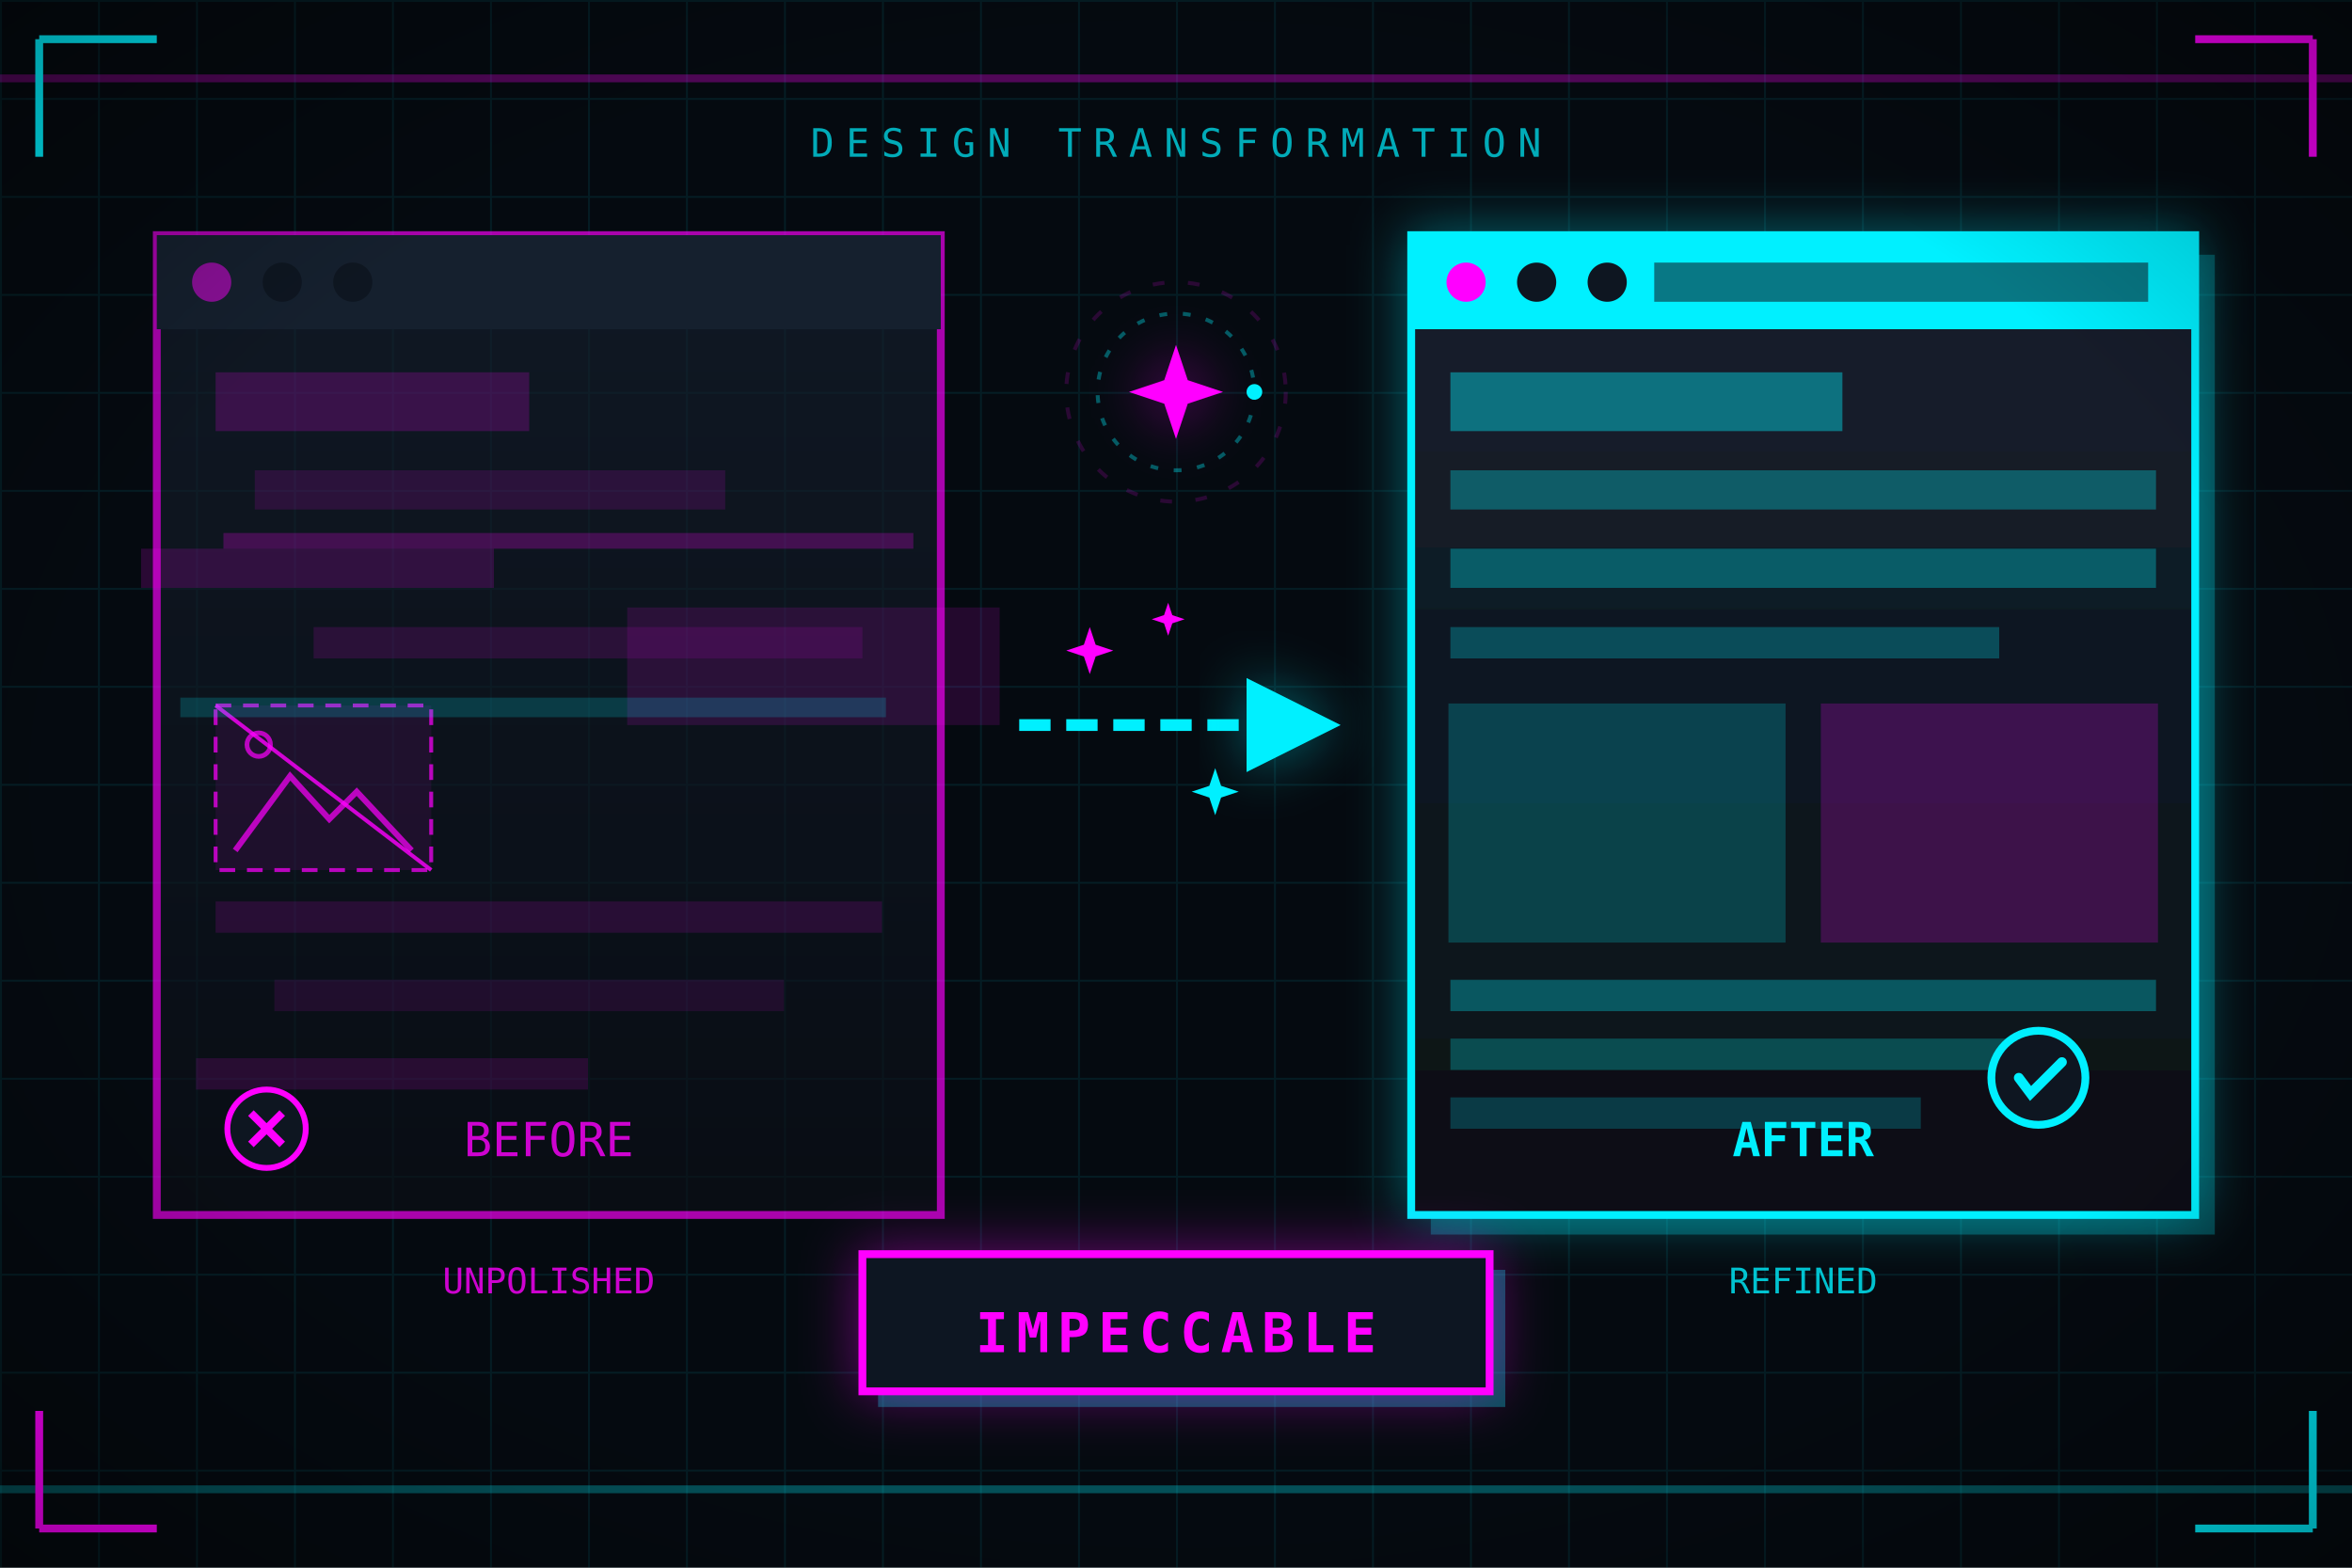
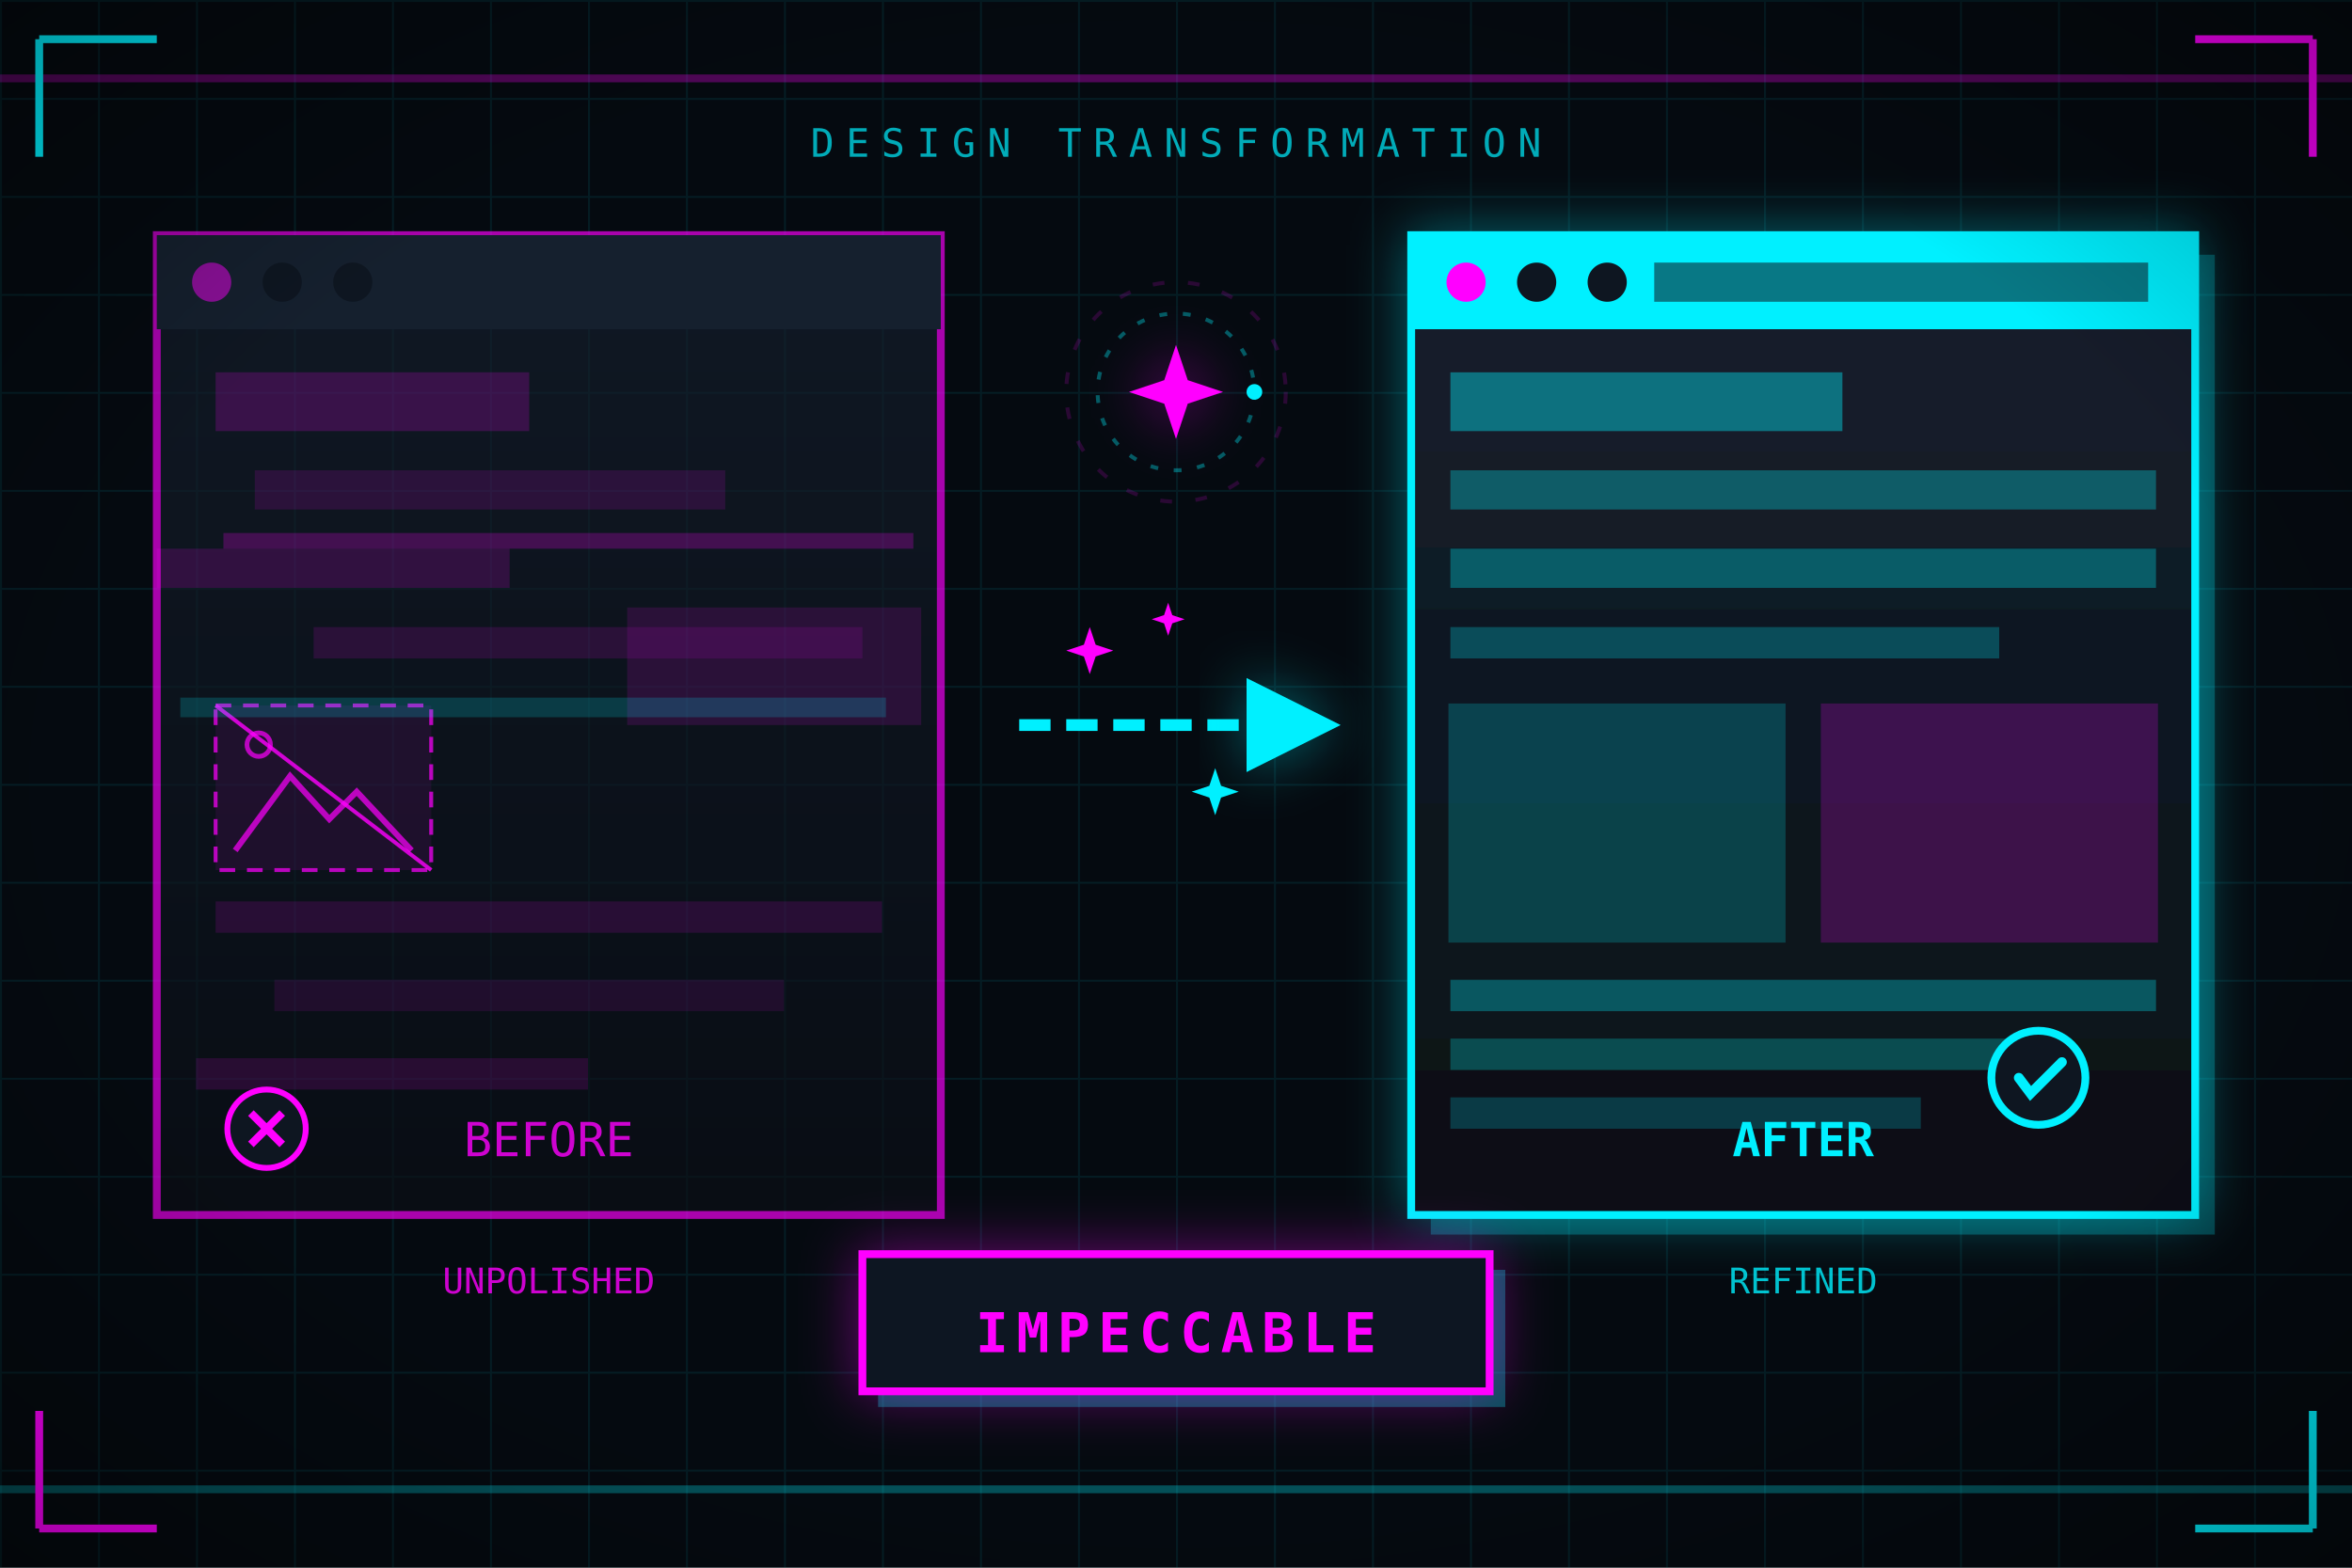
<svg xmlns="http://www.w3.org/2000/svg" viewBox="0 0 600 400" role="img" aria-labelledby="imp-title imp-desc">
  <defs>
    <pattern id="imp-grid" width="25" height="25" patternUnits="userSpaceOnUse">
      <path d="M 25 0 L 0 0 0 25" fill="none" stroke="rgba(0,240,255,0.08)" stroke-width="1" />
    </pattern>
    <filter id="imp-cyanGlow" x="-50%" y="-50%" width="200%" height="200%">
      <feDropShadow dx="0" dy="0" stdDeviation="2" flood-color="#00f0ff" flood-opacity="0.8" />
      <feDropShadow dx="0" dy="0" stdDeviation="7" flood-color="#00f0ff" flood-opacity="0.4" />
    </filter>
    <filter id="imp-magentaGlow" x="-50%" y="-50%" width="200%" height="200%">
      <feDropShadow dx="0" dy="0" stdDeviation="2" flood-color="#ff00ff" flood-opacity="0.8" />
      <feDropShadow dx="0" dy="0" stdDeviation="7" flood-color="#ff00ff" flood-opacity="0.4" />
    </filter>
    <linearGradient id="imp-panelGradient" x1="0%" y1="0%" x2="0%" y2="100%">
      <stop offset="0%" stop-color="#15202e" />
      <stop offset="100%" stop-color="#0a0f15" />
    </linearGradient>
    <linearGradient id="imp-sheenGrad" x1="0%" y1="0%" x2="100%" y2="0%">
      <stop offset="0%" stop-color="#fff" stop-opacity="0" />
      <stop offset="50%" stop-color="#fff" stop-opacity="0.13" />
      <stop offset="100%" stop-color="#fff" stop-opacity="0" />
    </linearGradient>
    <radialGradient id="imp-vignette" cx="50%" cy="50%" r="75%">
      <stop offset="62%" stop-color="#000" stop-opacity="0" />
      <stop offset="100%" stop-color="#000" stop-opacity="0.45" />
    </radialGradient>
    <clipPath id="imp-clip">
      <rect x="0" y="0" width="200" height="250" />
    </clipPath>
    <style>
      .imp-march { animation: imp-march 1s linear infinite; }
      .imp-glitch { animation: imp-glitch 4.5s steps(1) infinite; }
      .imp-twinkle { animation: imp-twinkle 1.8s ease-in-out infinite; }
      .imp-t2 { animation-delay: 0.6s; }
      .imp-t3 { animation-delay: 1.2s; }
      .imp-sheen { animation: imp-sheen 6s ease-in-out infinite; }
      .imp-draw { stroke-dasharray: 18; animation: imp-draw 0.5s ease-out 1.4s backwards; }
      .imp-star { transform-box: fill-box; transform-origin: center; animation: imp-rot 14s linear infinite, imp-op 2s ease-in-out infinite; }
      .imp-spin { transform-box: fill-box; transform-origin: center; animation: imp-rot 8s linear infinite; }
      .imp-spin-rev { transform-box: fill-box; transform-origin: center; animation: imp-rot-rev 12s linear infinite; }
      .imp-orbit { transform-box: fill-box; transform-origin: center; animation: imp-rot 6s linear infinite; }
      @keyframes imp-march { to { stroke-dashoffset: -24; } }
      @keyframes imp-glitch {
        0%, 90%, 100% { transform: translate(0, 0); }
        92% { transform: translate(-2.5px, 1px); }
        94% { transform: translate(2px, -1.5px); }
        96% { transform: translate(-1px, 0.5px); }
        98% { transform: translate(1.5px, 1px); }
      }
      @keyframes imp-twinkle { 0%, 100% { opacity: 0.1; } 50% { opacity: 1; } }
      @keyframes imp-sheen { 0% { transform: translateX(0); } 35%, 100% { transform: translateX(310px); } }
      @keyframes imp-draw { from { stroke-dashoffset: 18; } to { stroke-dashoffset: 0; } }
      @keyframes imp-rot { to { transform: rotate(360deg); } }
      @keyframes imp-rot-rev { to { transform: rotate(-360deg); } }
      @keyframes imp-op { 0%, 100% { opacity: 1; } 50% { opacity: 0.55; } }
      @media (prefers-reduced-motion: reduce) { * { animation: none !important; } }
    </style>
  </defs>
  <rect width="600" height="400" fill="#050a10" />
  <rect width="600" height="400" fill="url(#imp-grid)" />
  <line x1="0" y1="380" x2="600" y2="380" stroke="#00f0ff" stroke-width="2" opacity="0.3" />
  <line x1="0" y1="20" x2="600" y2="20" stroke="#ff00ff" stroke-width="2" opacity="0.3" />
  <g transform="translate(40, 60)">
    <g class="imp-glitch">
      <rect x="0" y="0" width="200" height="250" fill="url(#imp-panelGradient)" stroke="#ff00ff" stroke-width="2" opacity="0.65" />
      <rect x="0" y="0" width="200" height="24" fill="#15202e" />
      <circle cx="14" cy="12" r="5" fill="#ff00ff" opacity="0.5" />
      <circle cx="32" cy="12" r="5" fill="#0e1621" />
      <circle cx="50" cy="12" r="5" fill="#0e1621" />
      <g transform="translate(10, 35)" opacity="0.6">
        <rect x="5" y="0" width="80" height="15" fill="#ff00ff" opacity="0.3" />
        <rect x="15" y="25" width="120" height="10" fill="#ff00ff" opacity="0.2" />
-         <rect x="-14" y="45" width="90" height="10" fill="#ff00ff" opacity="0.25" />
+         <rect x="-10" y="45" width="90" height="10" fill="#ff00ff" opacity="0.25" />
        <rect x="30" y="65" width="140" height="8" fill="#ff00ff" opacity="0.2" />
-         <rect x="110" y="60" width="95" height="30" fill="#ff00ff" opacity="0.2" />
+         <rect x="110" y="60" width="75" height="30" fill="#ff00ff" opacity="0.2" />
        <rect x="5" y="135" width="170" height="8" fill="#ff00ff" opacity="0.2" />
        <rect x="20" y="155" width="130" height="8" fill="#ff00ff" opacity="0.15" />
        <rect x="0" y="175" width="100" height="8" fill="#ff00ff" opacity="0.2" />
      </g>
      <g transform="translate(10, 35)">
        <rect x="5" y="85" width="55" height="42" fill="rgba(255,0,255,0.08)" stroke="#ff00ff" stroke-width="1" stroke-dasharray="4 3" stroke-opacity="0.7" />
        <circle cx="16" cy="95" r="3" fill="none" stroke="#ff00ff" stroke-width="1.2" opacity="0.7" />
        <path d="M 10 122 L 24 103 L 34 114 L 41 107 L 55 122" fill="none" stroke="#ff00ff" stroke-width="1.5" opacity="0.7" />
        <path d="M 5 85 L 60 127" stroke="#ff00ff" stroke-width="1" opacity="0.8" />
      </g>
      <rect x="10" y="118" width="180" height="5" fill="#00f0ff" opacity="0.18" transform="translate(-4,0)" />
      <rect x="12" y="76" width="176" height="4" fill="#ff00ff" opacity="0.22" transform="translate(5,0)" />
      <g transform="translate(28, 228)">
        <circle r="10" fill="#0e1621" stroke="#ff00ff" stroke-width="1.5" />
        <path d="M -4 -4 L 4 4 M -4 4 L 4 -4" stroke="#ff00ff" stroke-width="2" />
      </g>
      <text x="100" y="235" text-anchor="middle" fill="#ff00ff" font-family="monospace" font-size="12" opacity="0.8">BEFORE</text>
    </g>
  </g>
  <g transform="translate(260, 160)">
    <path class="imp-march" d="M 0 25 L 58 25" stroke="#00f0ff" stroke-width="3" stroke-dasharray="8 4" fill="none" />
    <polygon points="58,13 82,25 58,37" fill="#00f0ff" filter="url(#imp-cyanGlow)" />
    <path class="imp-twinkle" transform="translate(18, 6)" d="M 0 -6 L 1.5 -1.5 L 6 0 L 1.5 1.5 L 0 6 L -1.5 1.5 L -6 0 L -1.5 -1.5 Z" fill="#ff00ff" />
    <path class="imp-twinkle imp-t2" transform="translate(50, 42)" d="M 0 -6 L 1.5 -1.5 L 6 0 L 1.5 1.5 L 0 6 L -1.5 1.5 L -6 0 L -1.5 -1.5 Z" fill="#00f0ff" />
    <path class="imp-twinkle imp-t3" transform="translate(38, -2) scale(0.7)" d="M 0 -6 L 1.5 -1.5 L 6 0 L 1.5 1.5 L 0 6 L -1.5 1.5 L -6 0 L -1.5 -1.5 Z" fill="#ff00ff" />
  </g>
  <g transform="translate(360, 60)">
    <rect x="5" y="5" width="200" height="250" fill="rgba(0,240,255,0.25)" />
    <rect x="0" y="0" width="200" height="250" fill="url(#imp-panelGradient)" stroke="#00f0ff" stroke-width="2" filter="url(#imp-cyanGlow)" />
    <rect x="0" y="0" width="200" height="24" fill="#00f0ff" />
    <circle cx="14" cy="12" r="5" fill="#ff00ff" />
    <circle cx="32" cy="12" r="5" fill="#0e1621" />
    <circle cx="50" cy="12" r="5" fill="#0e1621" />
    <rect x="62" y="7" width="126" height="10" fill="#0e1621" opacity="0.55" />
    <g transform="translate(10, 35)">
      <rect x="0" y="0" width="100" height="15" fill="#00f0ff" opacity="0.4" />
      <rect x="0" y="25" width="180" height="10" fill="#00f0ff" opacity="0.3" />
      <rect x="0" y="45" width="180" height="10" fill="#00f0ff" opacity="0.3" />
      <rect x="0" y="65" width="140" height="8" fill="#00f0ff" opacity="0.25" />
      <rect x="0" y="85" width="85" height="60" fill="#00f0ff" opacity="0.2" stroke="#00f0ff" stroke-width="1" />
      <rect x="95" y="85" width="85" height="60" fill="#ff00ff" opacity="0.2" stroke="#ff00ff" stroke-width="1" />
      <rect x="0" y="155" width="180" height="8" fill="#00f0ff" opacity="0.3" />
      <rect x="0" y="170" width="150" height="8" fill="#00f0ff" opacity="0.25" />
      <rect x="0" y="185" width="120" height="8" fill="#00f0ff" opacity="0.2" />
    </g>
    <g clip-path="url(#imp-clip)">
      <g class="imp-sheen">
        <rect x="-50" y="-30" width="36" height="310" fill="url(#imp-sheenGrad)" transform="rotate(16)" />
      </g>
    </g>
    <text x="100" y="235" text-anchor="middle" fill="#00f0ff" font-family="monospace" font-size="12" font-weight="bold">AFTER</text>
    <g transform="translate(160, 215)">
      <circle r="12" fill="#0e1621" stroke="#00f0ff" stroke-width="2" />
      <path class="imp-draw" d="M -5 0 L -2 4 L 6 -4" stroke="#00f0ff" stroke-width="2.5" stroke-linecap="round" fill="none" />
    </g>
  </g>
  <g transform="translate(300, 100)">
    <polygon class="imp-star" points="0,-12 3,-3 12,0 3,3 0,12 -3,3 -12,0 -3,-3" fill="#ff00ff" filter="url(#imp-magentaGlow)" />
    <circle class="imp-spin" r="20" fill="none" stroke="#00f0ff" stroke-width="1" opacity="0.35" stroke-dasharray="2 4" />
    <circle class="imp-spin-rev" r="28" fill="none" stroke="#ff00ff" stroke-width="1" opacity="0.15" stroke-dasharray="3 6" />
    <g class="imp-orbit">
      <circle cx="20" cy="0" r="2" fill="#00f0ff" />
      <circle cx="-20" cy="0" r="2" fill="#00f0ff" opacity="0" />
    </g>
  </g>
  <g transform="translate(300, 340)">
    <rect x="-76" y="-16" width="160" height="35" fill="rgba(0,240,255,0.3)" />
    <rect x="-80" y="-20" width="160" height="35" fill="#0e1621" stroke="#ff00ff" stroke-width="2" filter="url(#imp-magentaGlow)" />
    <text x="0" y="5" text-anchor="middle" fill="#ff00ff" font-family="monospace" font-size="14" font-weight="bold" letter-spacing="2">IMPECCABLE</text>
  </g>
  <text x="300" y="40" text-anchor="middle" fill="#00f0ff" font-family="monospace" font-size="10" letter-spacing="3" opacity="0.7">DESIGN TRANSFORMATION</text>
  <text x="140" y="330" text-anchor="middle" fill="#ff00ff" font-family="monospace" font-size="9" opacity="0.8">UNPOLISHED</text>
  <text x="460" y="330" text-anchor="middle" fill="#00f0ff" font-family="monospace" font-size="9" opacity="0.8">REFINED</text>
  <path d="M 10 10 L 10 40 M 10 10 L 40 10" stroke="#00f0ff" stroke-width="2" fill="none" />
  <path d="M 590 10 L 590 40 M 590 10 L 560 10" stroke="#ff00ff" stroke-width="2" fill="none" />
  <path d="M 10 390 L 10 360 M 10 390 L 40 390" stroke="#ff00ff" stroke-width="2" fill="none" />
  <path d="M 590 390 L 590 360 M 590 390 L 560 390" stroke="#00f0ff" stroke-width="2" fill="none" />
  <rect width="600" height="400" fill="url(#imp-vignette)" pointer-events="none" />
</svg>
